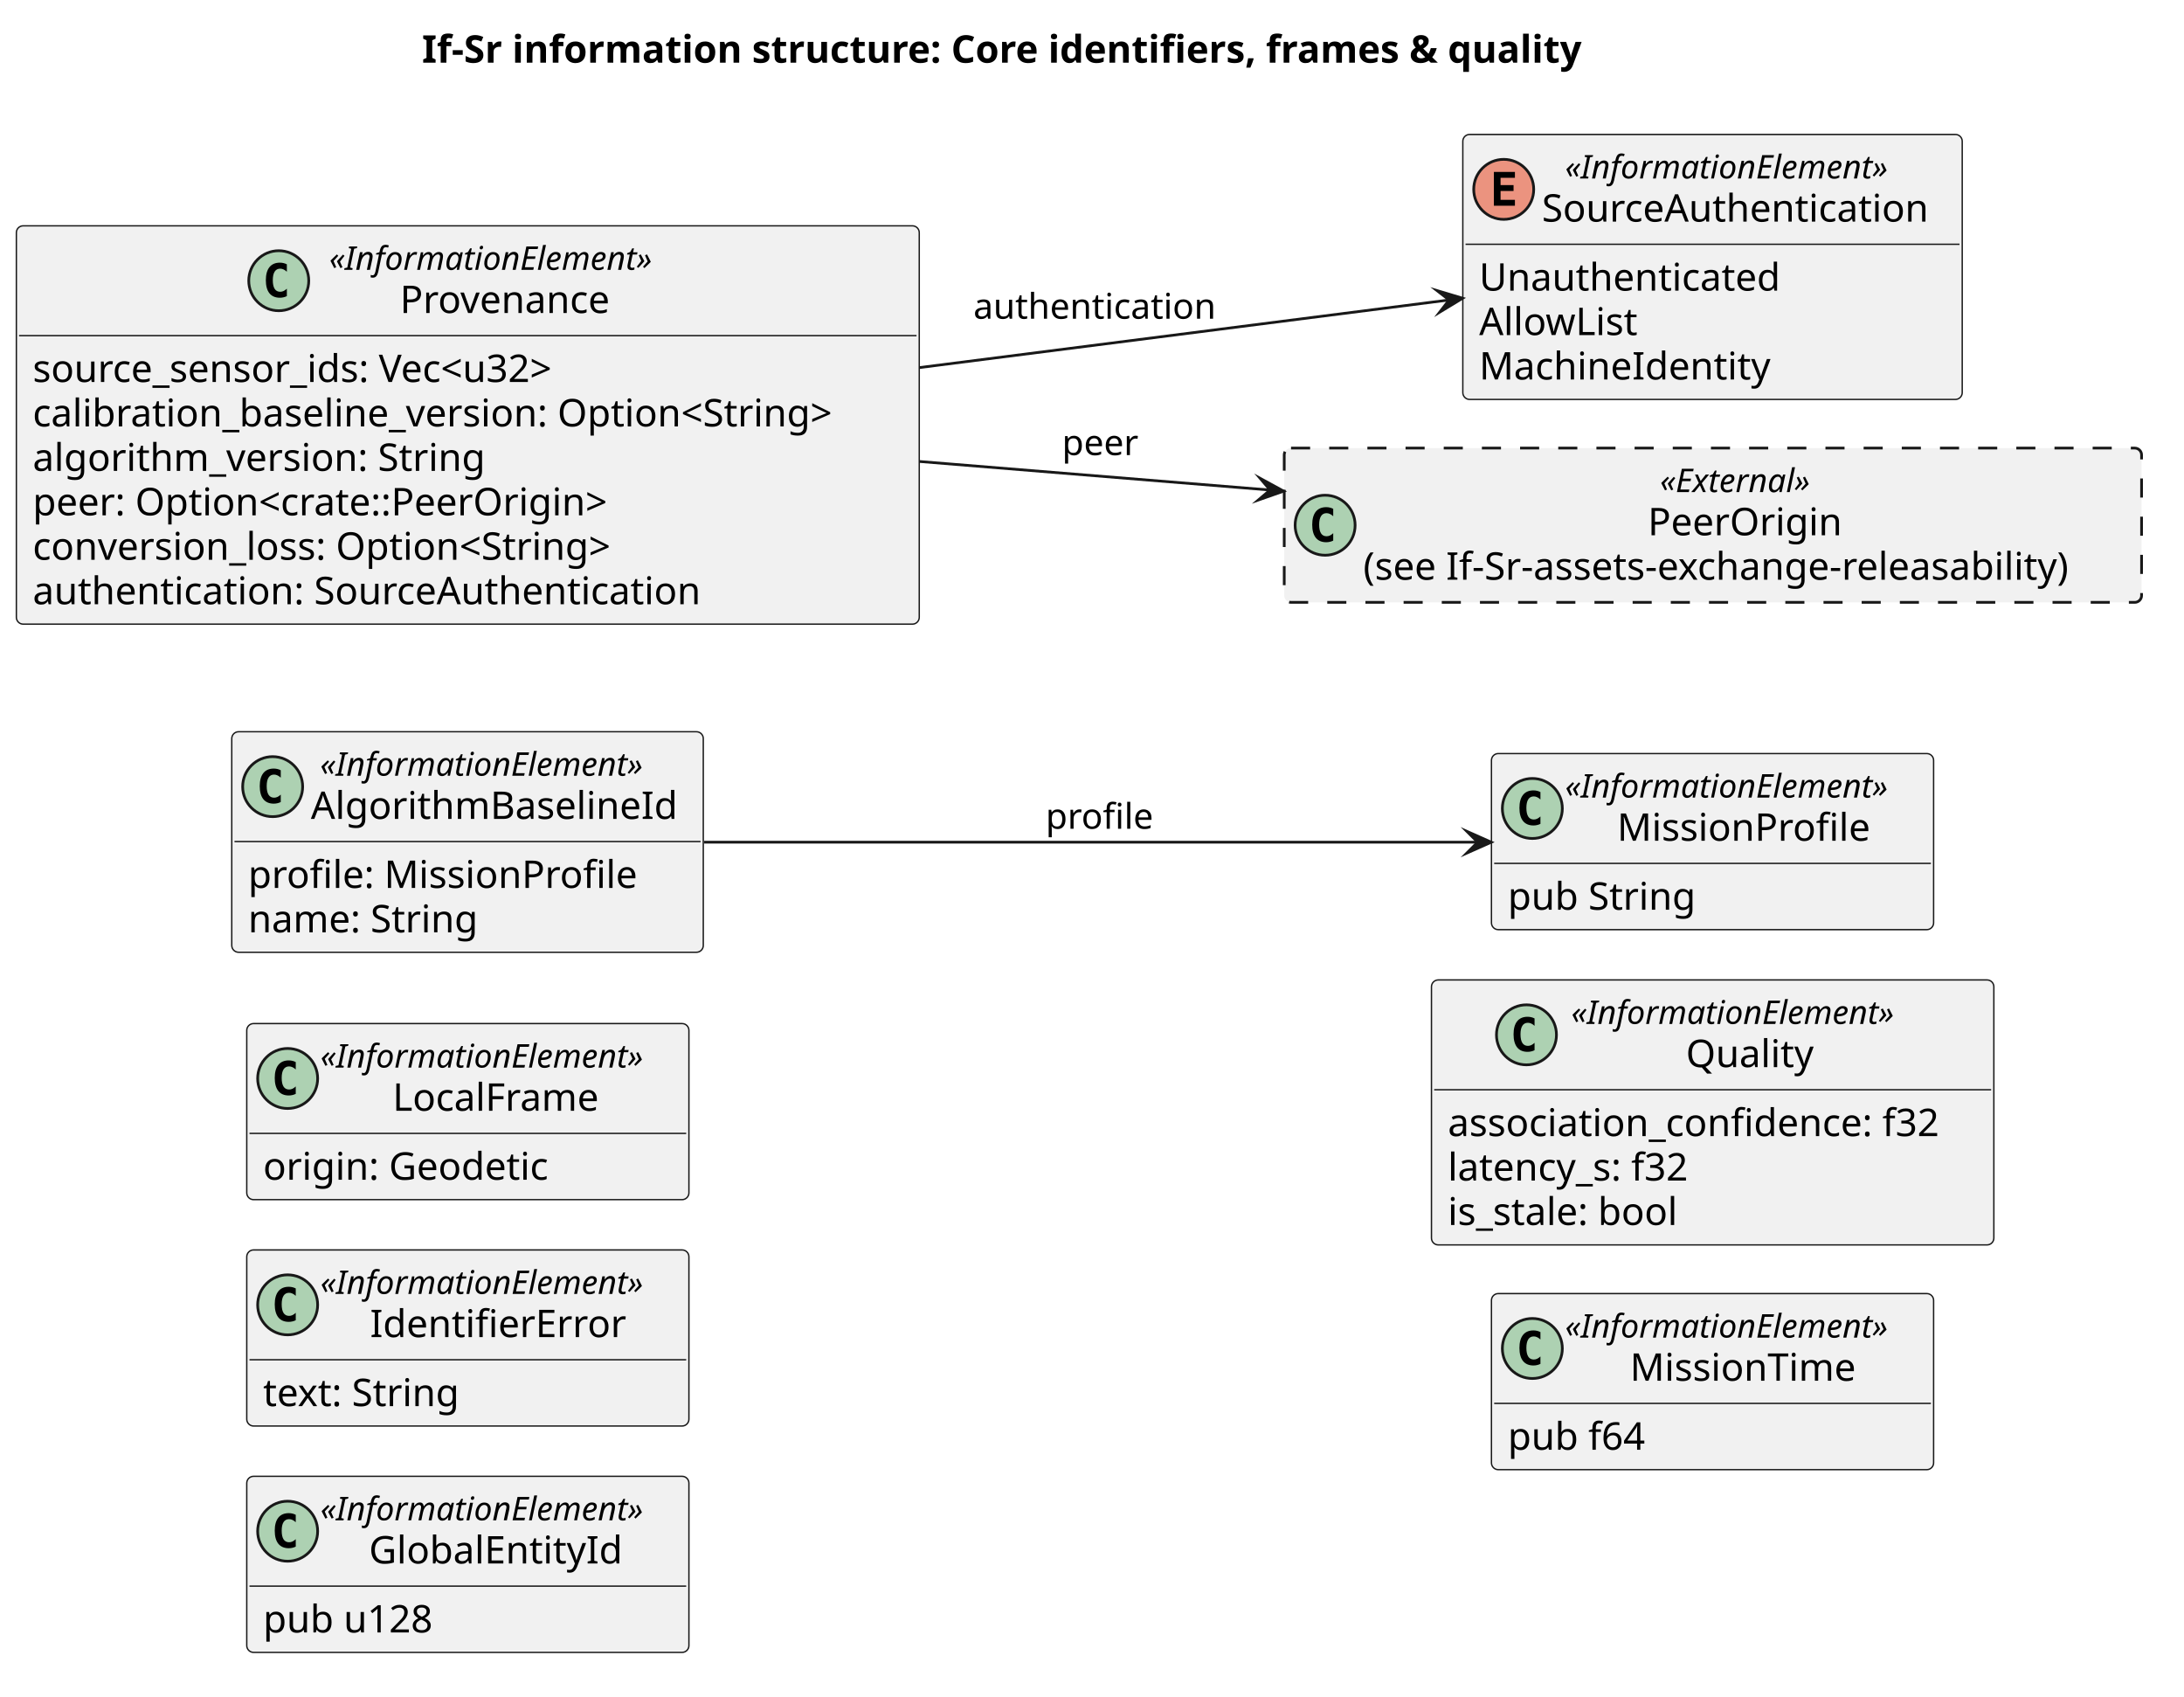
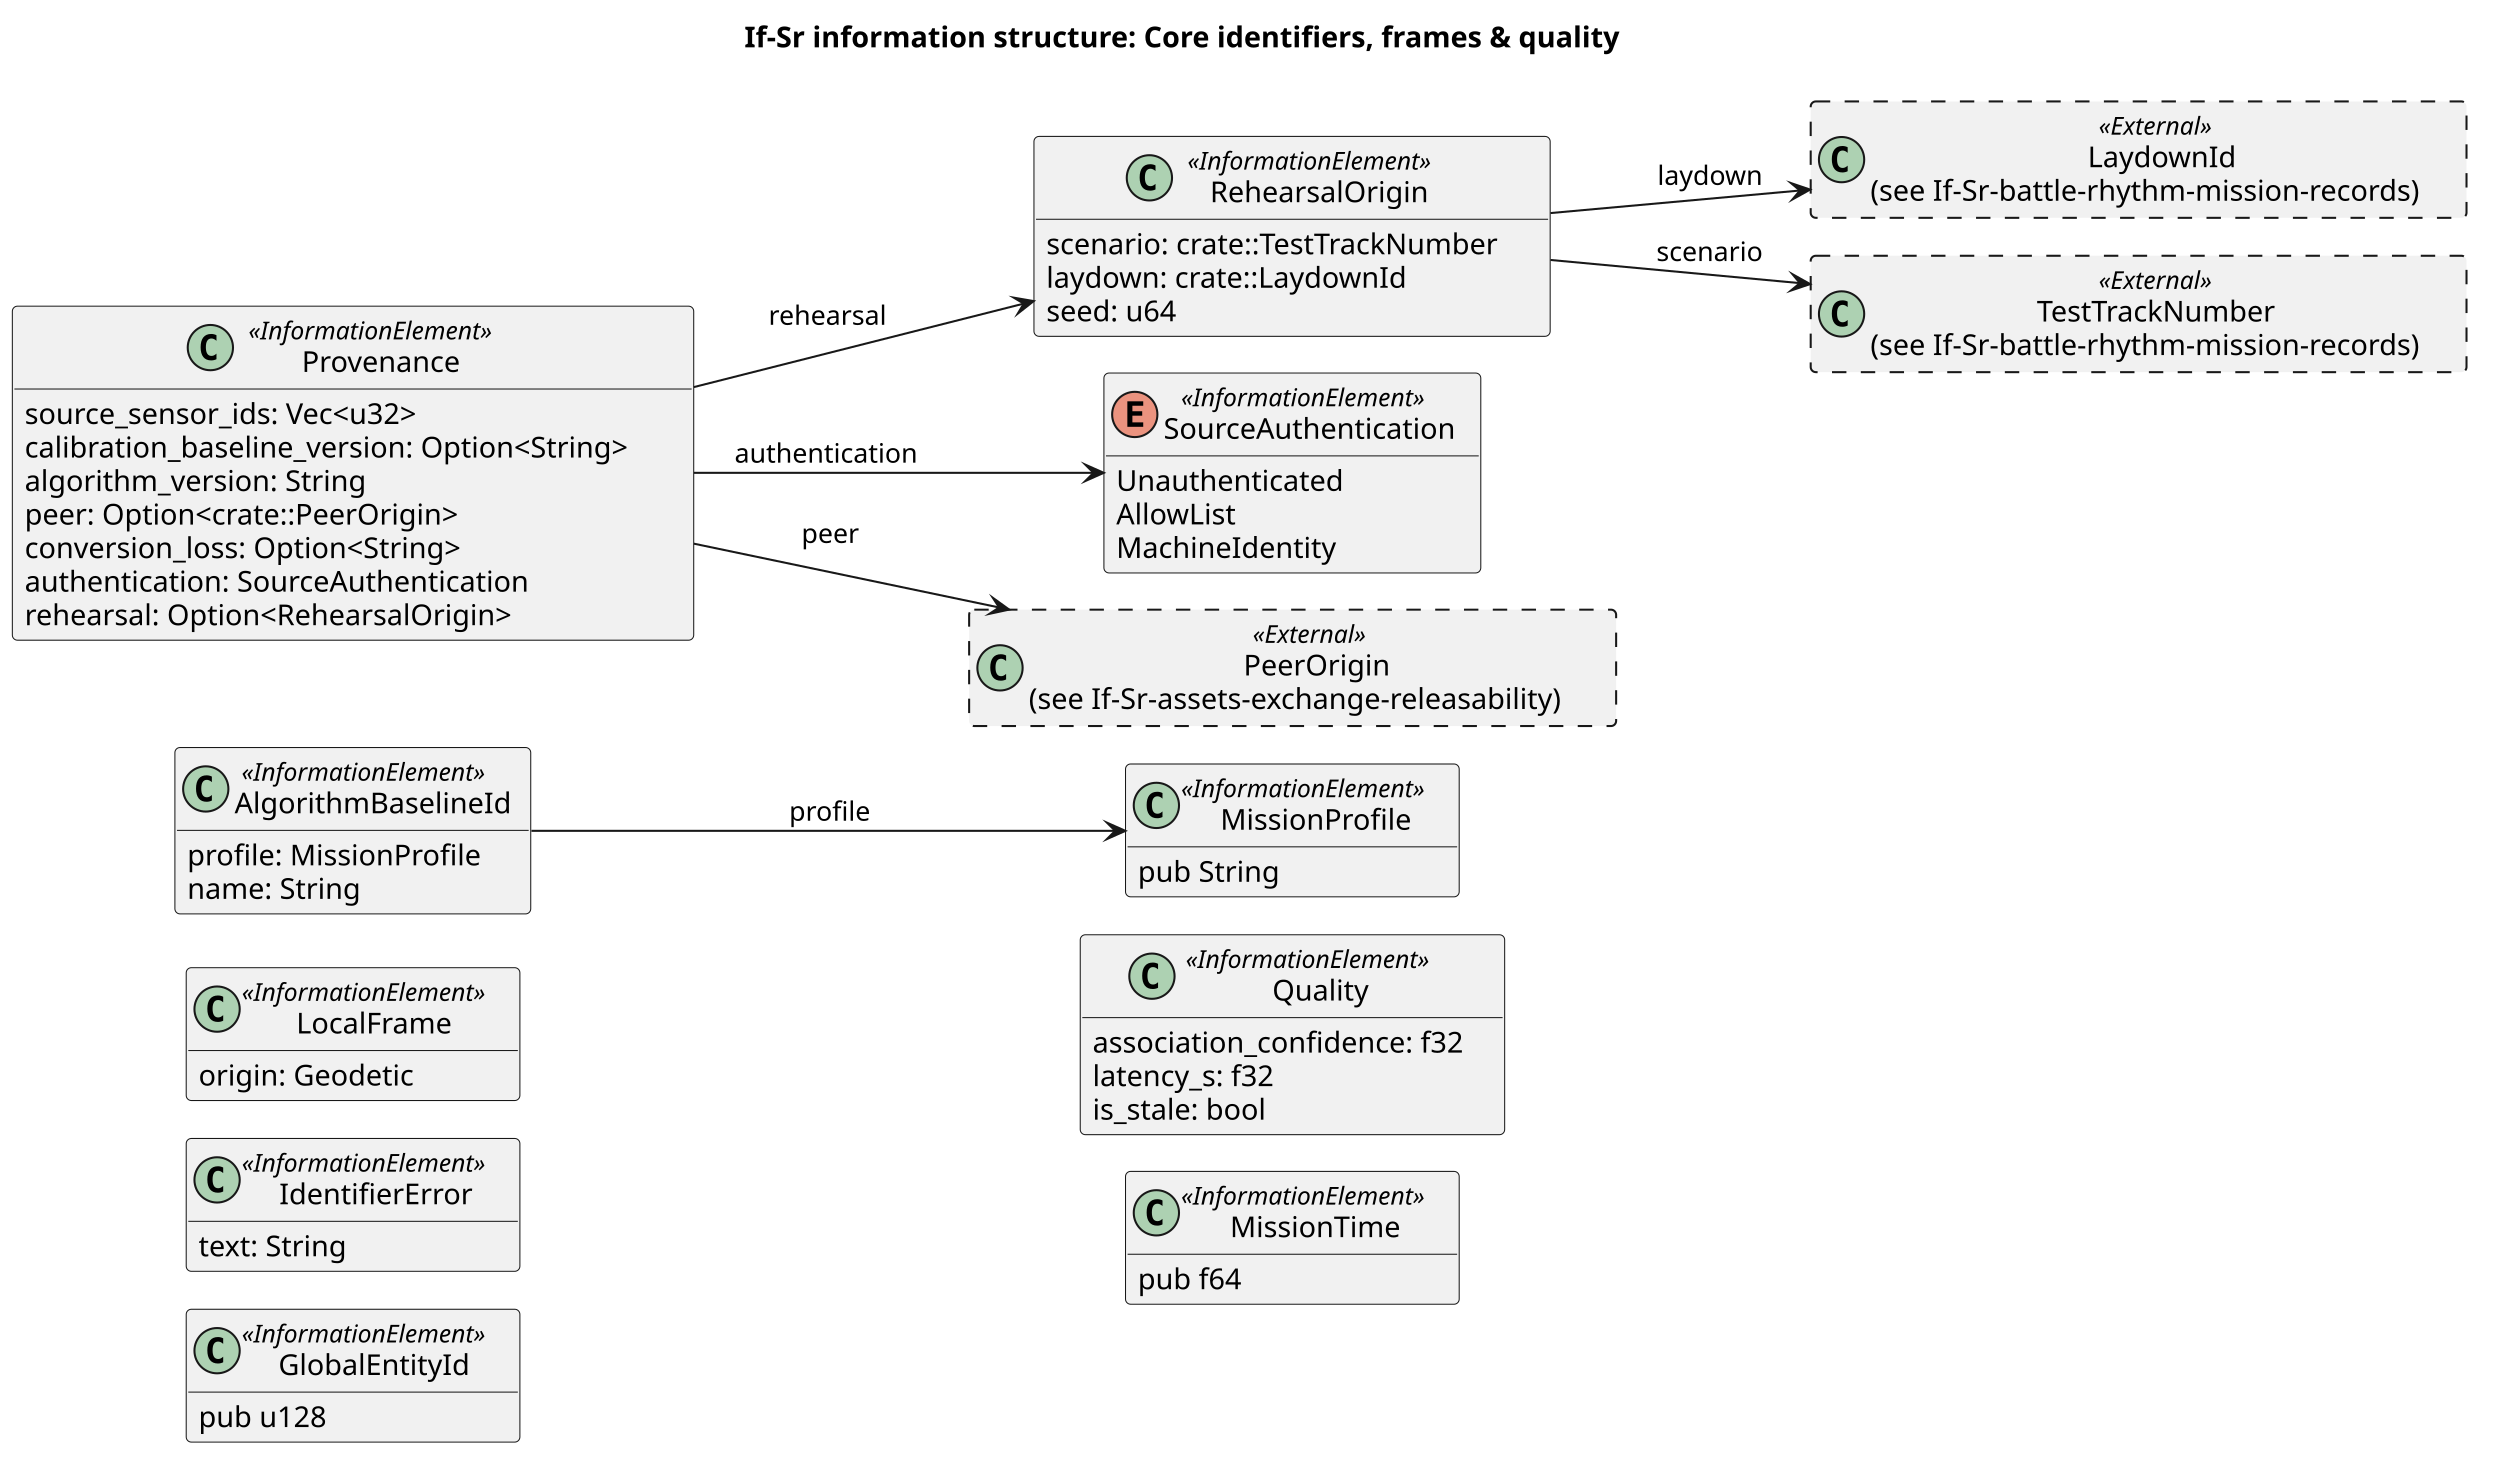
- <svg xmlns="http://www.w3.org/2000/svg" version="1.1" data-diagram-type="CLASS" style="width:801px;height:622px;background:#FFFFFF;" width="801px" height="622px" viewBox="0 0 801 622" zoomAndPan="magnify" preserveAspectRatio="none" contentStyleType="text/css">
+ <svg xmlns="http://www.w3.org/2000/svg" version="1.1" data-diagram-type="CLASS" style="width:1215px;height:717px;background:#FFFFFF;" width="1215px" height="717px" viewBox="0 0 1215 717" zoomAndPan="magnify" preserveAspectRatio="none" contentStyleType="text/css">
  <defs />
  <g font-family="sans-serif" lengthAdjust="spacing">
    <g class="title" data-source-line="1">
-       <text x="154.758" y="22.995" fill="#000" font-size="14" textLength="484.483" font-weight="700">If-Sr information structure: Core identifiers, frames &amp; quality</text>
+       <text x="361.758" y="22.995" fill="#000" font-size="14" textLength="484.483" font-weight="700">If-Sr information structure: Core identifiers, frames &amp; quality</text>
    </g>
    <g class="entity" data-qualified-name="LocalFrame" id="ent0001" data-source-line="6">
-       <rect x="90.5" y="375.297" width="162.168" height="64.563" fill="#F1F1F1" style="stroke:#181818;stroke-width:0.5;" rx="2.5" ry="2.5" />
-       <ellipse cx="105.5" cy="395.43" rx="11" ry="11" fill="#ADD1B2" style="stroke:#181818;stroke-width:1;" />
-       <path d="M108.469,401.07 Q107.891,401.367 107.25,401.508 Q106.609,401.664 105.906,401.664 Q103.406,401.664 102.078,400.023 Q100.766,398.367 100.766,395.242 Q100.766,392.117 102.078,390.461 Q103.406,388.805 105.906,388.805 Q106.609,388.805 107.25,388.961 Q107.906,389.117 108.469,389.414 L108.469,392.133 Q107.844,391.555 107.25,391.289 Q106.656,391.008 106.031,391.008 Q104.688,391.008 104,392.086 Q103.313,393.148 103.313,395.242 Q103.313,397.336 104,398.414 Q104.688,399.477 106.031,399.477 Q106.656,399.477 107.25,399.211 Q107.844,398.93 108.469,398.352 L108.469,401.07 Z " fill="#000" />
-       <text x="117.5" y="391.436" fill="#000" font-size="12" textLength="134.168" font-style="italic">«InformationElement»</text>
-       <text x="143.999" y="407.261" fill="#000" font-size="14" textLength="81.17">LocalFrame</text>
-       <line x1="91.5" y1="415.563" x2="251.668" y2="415.563" style="stroke:#181818;stroke-width:0.5;" />
-       <text x="96.5" y="432.558" fill="#000" font-size="14" textLength="111.631">origin: Geodetic</text>
+       <rect x="90.5" y="470.297" width="162.168" height="64.563" fill="#F1F1F1" style="stroke:#181818;stroke-width:0.5;" rx="2.5" ry="2.5" />
+       <ellipse cx="105.5" cy="490.43" rx="11" ry="11" fill="#ADD1B2" style="stroke:#181818;stroke-width:1;" />
+       <path d="M108.469,496.07 Q107.891,496.367 107.25,496.508 Q106.609,496.664 105.906,496.664 Q103.406,496.664 102.078,495.023 Q100.766,493.367 100.766,490.242 Q100.766,487.117 102.078,485.461 Q103.406,483.805 105.906,483.805 Q106.609,483.805 107.25,483.961 Q107.906,484.117 108.469,484.414 L108.469,487.133 Q107.844,486.555 107.25,486.289 Q106.656,486.008 106.031,486.008 Q104.688,486.008 104,487.086 Q103.313,488.148 103.313,490.242 Q103.313,492.336 104,493.414 Q104.688,494.477 106.031,494.477 Q106.656,494.477 107.25,494.211 Q107.844,493.93 108.469,493.352 L108.469,496.07 Z " fill="#000" />
+       <text x="117.5" y="486.436" fill="#000" font-size="12" textLength="134.168" font-style="italic">«InformationElement»</text>
+       <text x="143.999" y="502.261" fill="#000" font-size="14" textLength="81.17">LocalFrame</text>
+       <line x1="91.5" y1="510.563" x2="251.668" y2="510.563" style="stroke:#181818;stroke-width:0.5;" />
+       <text x="96.5" y="527.558" fill="#000" font-size="14" textLength="111.631">origin: Geodetic</text>
    </g>
    <g class="entity" data-qualified-name="IdentifierError" id="ent0002" data-source-line="9">
-       <rect x="90.5" y="458.297" width="162.168" height="64.563" fill="#F1F1F1" style="stroke:#181818;stroke-width:0.5;" rx="2.5" ry="2.5" />
-       <ellipse cx="105.5" cy="478.43" rx="11" ry="11" fill="#ADD1B2" style="stroke:#181818;stroke-width:1;" />
-       <path d="M108.469,484.07 Q107.891,484.367 107.25,484.508 Q106.609,484.664 105.906,484.664 Q103.406,484.664 102.078,483.023 Q100.766,481.367 100.766,478.242 Q100.766,475.117 102.078,473.461 Q103.406,471.805 105.906,471.805 Q106.609,471.805 107.25,471.961 Q107.906,472.117 108.469,472.414 L108.469,475.133 Q107.844,474.555 107.25,474.289 Q106.656,474.008 106.031,474.008 Q104.688,474.008 104,475.086 Q103.313,476.148 103.313,478.242 Q103.313,480.336 104,481.414 Q104.688,482.477 106.031,482.477 Q106.656,482.477 107.25,482.211 Q107.844,481.93 108.469,481.352 L108.469,484.07 Z " fill="#000" />
-       <text x="117.5" y="474.436" fill="#000" font-size="12" textLength="134.168" font-style="italic">«InformationElement»</text>
-       <text x="135.71" y="490.261" fill="#000" font-size="14" textLength="97.747">IdentifierError</text>
-       <line x1="91.5" y1="498.563" x2="251.668" y2="498.563" style="stroke:#181818;stroke-width:0.5;" />
-       <text x="96.5" y="515.558" fill="#000" font-size="14" textLength="78.825">text: String</text>
+       <rect x="90.5" y="553.297" width="162.168" height="64.563" fill="#F1F1F1" style="stroke:#181818;stroke-width:0.5;" rx="2.5" ry="2.5" />
+       <ellipse cx="105.5" cy="573.43" rx="11" ry="11" fill="#ADD1B2" style="stroke:#181818;stroke-width:1;" />
+       <path d="M108.469,579.07 Q107.891,579.367 107.25,579.508 Q106.609,579.664 105.906,579.664 Q103.406,579.664 102.078,578.023 Q100.766,576.367 100.766,573.242 Q100.766,570.117 102.078,568.461 Q103.406,566.805 105.906,566.805 Q106.609,566.805 107.25,566.961 Q107.906,567.117 108.469,567.414 L108.469,570.133 Q107.844,569.555 107.25,569.289 Q106.656,569.008 106.031,569.008 Q104.688,569.008 104,570.086 Q103.313,571.148 103.313,573.242 Q103.313,575.336 104,576.414 Q104.688,577.477 106.031,577.477 Q106.656,577.477 107.25,577.211 Q107.844,576.93 108.469,576.352 L108.469,579.07 Z " fill="#000" />
+       <text x="117.5" y="569.436" fill="#000" font-size="12" textLength="134.168" font-style="italic">«InformationElement»</text>
+       <text x="135.71" y="585.261" fill="#000" font-size="14" textLength="97.747">IdentifierError</text>
+       <line x1="91.5" y1="593.563" x2="251.668" y2="593.563" style="stroke:#181818;stroke-width:0.5;" />
+       <text x="96.5" y="610.558" fill="#000" font-size="14" textLength="78.825">text: String</text>
    </g>
    <g class="entity" data-qualified-name="GlobalEntityId" id="ent0003" data-source-line="12">
-       <rect x="90.5" y="541.297" width="162.168" height="64.563" fill="#F1F1F1" style="stroke:#181818;stroke-width:0.5;" rx="2.5" ry="2.5" />
-       <ellipse cx="105.5" cy="561.43" rx="11" ry="11" fill="#ADD1B2" style="stroke:#181818;stroke-width:1;" />
-       <path d="M108.469,567.07 Q107.891,567.367 107.25,567.508 Q106.609,567.664 105.906,567.664 Q103.406,567.664 102.078,566.023 Q100.766,564.367 100.766,561.242 Q100.766,558.117 102.078,556.461 Q103.406,554.805 105.906,554.805 Q106.609,554.805 107.25,554.961 Q107.906,555.117 108.469,555.414 L108.469,558.133 Q107.844,557.555 107.25,557.289 Q106.656,557.008 106.031,557.008 Q104.688,557.008 104,558.086 Q103.313,559.148 103.313,561.242 Q103.313,563.336 104,564.414 Q104.688,565.477 106.031,565.477 Q106.656,565.477 107.25,565.211 Q107.844,564.93 108.469,564.352 L108.469,567.07 Z " fill="#000" />
-       <text x="117.5" y="557.436" fill="#000" font-size="12" textLength="134.168" font-style="italic">«InformationElement»</text>
-       <text x="135.311" y="573.261" fill="#000" font-size="14" textLength="98.547">GlobalEntityId</text>
-       <line x1="91.5" y1="581.563" x2="251.668" y2="581.563" style="stroke:#181818;stroke-width:0.5;" />
-       <text x="96.5" y="598.558" fill="#000" font-size="14" textLength="66.691">pub u128</text>
+       <rect x="90.5" y="636.297" width="162.168" height="64.563" fill="#F1F1F1" style="stroke:#181818;stroke-width:0.5;" rx="2.5" ry="2.5" />
+       <ellipse cx="105.5" cy="656.43" rx="11" ry="11" fill="#ADD1B2" style="stroke:#181818;stroke-width:1;" />
+       <path d="M108.469,662.07 Q107.891,662.367 107.25,662.508 Q106.609,662.664 105.906,662.664 Q103.406,662.664 102.078,661.023 Q100.766,659.367 100.766,656.242 Q100.766,653.117 102.078,651.461 Q103.406,649.805 105.906,649.805 Q106.609,649.805 107.25,649.961 Q107.906,650.117 108.469,650.414 L108.469,653.133 Q107.844,652.555 107.25,652.289 Q106.656,652.008 106.031,652.008 Q104.688,652.008 104,653.086 Q103.313,654.148 103.313,656.242 Q103.313,658.336 104,659.414 Q104.688,660.477 106.031,660.477 Q106.656,660.477 107.25,660.211 Q107.844,659.93 108.469,659.352 L108.469,662.07 Z " fill="#000" />
+       <text x="117.5" y="652.436" fill="#000" font-size="12" textLength="134.168" font-style="italic">«InformationElement»</text>
+       <text x="135.311" y="668.261" fill="#000" font-size="14" textLength="98.547">GlobalEntityId</text>
+       <line x1="91.5" y1="676.563" x2="251.668" y2="676.563" style="stroke:#181818;stroke-width:0.5;" />
+       <text x="96.5" y="693.558" fill="#000" font-size="14" textLength="66.691">pub u128</text>
    </g>
    <g class="entity" data-qualified-name="MissionProfile" id="ent0004" data-source-line="15">
-       <rect x="547" y="276.297" width="162.168" height="64.563" fill="#F1F1F1" style="stroke:#181818;stroke-width:0.5;" rx="2.5" ry="2.5" />
-       <ellipse cx="562" cy="296.43" rx="11" ry="11" fill="#ADD1B2" style="stroke:#181818;stroke-width:1;" />
-       <path d="M564.969,302.07 Q564.391,302.367 563.75,302.508 Q563.109,302.664 562.406,302.664 Q559.906,302.664 558.578,301.023 Q557.266,299.367 557.266,296.242 Q557.266,293.117 558.578,291.461 Q559.906,289.805 562.406,289.805 Q563.109,289.805 563.75,289.961 Q564.406,290.117 564.969,290.414 L564.969,293.133 Q564.344,292.555 563.75,292.289 Q563.156,292.008 562.531,292.008 Q561.188,292.008 560.5,293.086 Q559.813,294.148 559.813,296.242 Q559.813,298.336 560.5,299.414 Q561.188,300.477 562.531,300.477 Q563.156,300.477 563.75,300.211 Q564.344,299.93 564.969,299.352 L564.969,302.07 Z " fill="#000" />
-       <text x="574" y="292.436" fill="#000" font-size="12" textLength="134.168" font-style="italic">«InformationElement»</text>
-       <text x="593.099" y="308.261" fill="#000" font-size="14" textLength="95.97">MissionProfile</text>
-       <line x1="548" y1="316.563" x2="708.168" y2="316.563" style="stroke:#181818;stroke-width:0.5;" />
-       <text x="553" y="333.558" fill="#000" font-size="14" textLength="72.878">pub String</text>
+       <rect x="547" y="371.297" width="162.168" height="64.563" fill="#F1F1F1" style="stroke:#181818;stroke-width:0.5;" rx="2.5" ry="2.5" />
+       <ellipse cx="562" cy="391.43" rx="11" ry="11" fill="#ADD1B2" style="stroke:#181818;stroke-width:1;" />
+       <path d="M564.969,397.07 Q564.391,397.367 563.75,397.508 Q563.109,397.664 562.406,397.664 Q559.906,397.664 558.578,396.023 Q557.266,394.367 557.266,391.242 Q557.266,388.117 558.578,386.461 Q559.906,384.805 562.406,384.805 Q563.109,384.805 563.75,384.961 Q564.406,385.117 564.969,385.414 L564.969,388.133 Q564.344,387.555 563.75,387.289 Q563.156,387.008 562.531,387.008 Q561.188,387.008 560.5,388.086 Q559.813,389.148 559.813,391.242 Q559.813,393.336 560.5,394.414 Q561.188,395.477 562.531,395.477 Q563.156,395.477 563.75,395.211 Q564.344,394.93 564.969,394.352 L564.969,397.07 Z " fill="#000" />
+       <text x="574" y="387.436" fill="#000" font-size="12" textLength="134.168" font-style="italic">«InformationElement»</text>
+       <text x="593.099" y="403.261" fill="#000" font-size="14" textLength="95.97">MissionProfile</text>
+       <line x1="548" y1="411.563" x2="708.168" y2="411.563" style="stroke:#181818;stroke-width:0.5;" />
+       <text x="553" y="428.558" fill="#000" font-size="14" textLength="72.878">pub String</text>
    </g>
    <g class="entity" data-qualified-name="AlgorithmBaselineId" id="ent0005" data-source-line="18">
-       <rect x="85" y="268.297" width="172.937" height="80.859" fill="#F1F1F1" style="stroke:#181818;stroke-width:0.5;" rx="2.5" ry="2.5" />
-       <ellipse cx="100" cy="288.43" rx="11" ry="11" fill="#ADD1B2" style="stroke:#181818;stroke-width:1;" />
-       <path d="M102.969,294.07 Q102.391,294.367 101.75,294.508 Q101.109,294.664 100.406,294.664 Q97.906,294.664 96.578,293.023 Q95.266,291.367 95.266,288.242 Q95.266,285.117 96.578,283.461 Q97.906,281.805 100.406,281.805 Q101.109,281.805 101.75,281.961 Q102.406,282.117 102.969,282.414 L102.969,285.133 Q102.344,284.555 101.75,284.289 Q101.156,284.008 100.531,284.008 Q99.188,284.008 98.5,285.086 Q97.813,286.148 97.813,288.242 Q97.813,290.336 98.5,291.414 Q99.188,292.477 100.531,292.477 Q101.156,292.477 101.75,292.211 Q102.344,291.93 102.969,291.352 L102.969,294.07 Z " fill="#000" />
-       <text x="117.384" y="284.436" fill="#000" font-size="12" textLength="134.168" font-style="italic">«InformationElement»</text>
-       <text x="114" y="300.261" fill="#000" font-size="14" textLength="140.937">AlgorithmBaselineId</text>
-       <line x1="86" y1="308.563" x2="256.937" y2="308.563" style="stroke:#181818;stroke-width:0.5;" />
-       <text x="91" y="325.558" fill="#000" font-size="14" textLength="149.666">profile: MissionProfile</text>
-       <text x="91" y="341.854" fill="#000" font-size="14" textLength="90.651">name: String</text>
+       <rect x="85" y="363.297" width="172.937" height="80.859" fill="#F1F1F1" style="stroke:#181818;stroke-width:0.5;" rx="2.5" ry="2.5" />
+       <ellipse cx="100" cy="383.43" rx="11" ry="11" fill="#ADD1B2" style="stroke:#181818;stroke-width:1;" />
+       <path d="M102.969,389.07 Q102.391,389.367 101.75,389.508 Q101.109,389.664 100.406,389.664 Q97.906,389.664 96.578,388.023 Q95.266,386.367 95.266,383.242 Q95.266,380.117 96.578,378.461 Q97.906,376.805 100.406,376.805 Q101.109,376.805 101.75,376.961 Q102.406,377.117 102.969,377.414 L102.969,380.133 Q102.344,379.555 101.75,379.289 Q101.156,379.008 100.531,379.008 Q99.188,379.008 98.5,380.086 Q97.813,381.148 97.813,383.242 Q97.813,385.336 98.5,386.414 Q99.188,387.477 100.531,387.477 Q101.156,387.477 101.75,387.211 Q102.344,386.93 102.969,386.352 L102.969,389.07 Z " fill="#000" />
+       <text x="117.384" y="379.436" fill="#000" font-size="12" textLength="134.168" font-style="italic">«InformationElement»</text>
+       <text x="114" y="395.261" fill="#000" font-size="14" textLength="140.937">AlgorithmBaselineId</text>
+       <line x1="86" y1="403.563" x2="256.937" y2="403.563" style="stroke:#181818;stroke-width:0.5;" />
+       <text x="91" y="420.558" fill="#000" font-size="14" textLength="149.666">profile: MissionProfile</text>
+       <text x="91" y="436.854" fill="#000" font-size="14" textLength="90.651">name: String</text>
    </g>
    <g class="entity" data-qualified-name="Provenance" id="ent0006" data-source-line="22">
-       <rect x="6" y="82.797" width="331.143" height="146.047" fill="#F1F1F1" style="stroke:#181818;stroke-width:0.5;" rx="2.5" ry="2.5" />
-       <ellipse cx="102.237" cy="102.93" rx="11" ry="11" fill="#ADD1B2" style="stroke:#181818;stroke-width:1;" />
-       <path d="M105.206,108.57 Q104.628,108.867 103.987,109.008 Q103.347,109.164 102.644,109.164 Q100.144,109.164 98.815,107.523 Q97.503,105.867 97.503,102.742 Q97.503,99.617 98.815,97.961 Q100.144,96.305 102.644,96.305 Q103.347,96.305 103.987,96.461 Q104.644,96.617 105.206,96.914 L105.206,99.633 Q104.581,99.055 103.987,98.789 Q103.394,98.508 102.769,98.508 Q101.425,98.508 100.737,99.586 Q100.05,100.648 100.05,102.742 Q100.05,104.836 100.737,105.914 Q101.425,106.977 102.769,106.977 Q103.394,106.977 103.987,106.711 Q104.581,106.43 105.206,105.852 L105.206,108.57 Z " fill="#000" />
-       <text x="120.737" y="98.936" fill="#000" font-size="12" textLength="134.168" font-style="italic">«InformationElement»</text>
-       <text x="146.672" y="114.761" fill="#000" font-size="14" textLength="82.298">Provenance</text>
-       <line x1="7" y1="123.063" x2="336.143" y2="123.063" style="stroke:#181818;stroke-width:0.5;" />
-       <text x="12" y="140.058" fill="#000" font-size="14" textLength="212.468">source_sensor_ids: Vec&lt;u32&gt;</text>
-       <text x="12" y="156.354" fill="#000" font-size="14" textLength="319.143">calibration_baseline_version: Option&lt;String&gt;</text>
-       <text x="12" y="172.651" fill="#000" font-size="14" textLength="176.791">algorithm_version: String</text>
-       <text x="12" y="188.948" fill="#000" font-size="14" textLength="230.528">peer: Option&lt;crate::PeerOrigin&gt;</text>
-       <text x="12" y="205.245" fill="#000" font-size="14" textLength="231.588">conversion_loss: Option&lt;String&gt;</text>
-       <text x="12" y="221.542" fill="#000" font-size="14" textLength="262.104">authentication: SourceAuthentication</text>
+       <rect x="6" y="148.797" width="331.143" height="162.344" fill="#F1F1F1" style="stroke:#181818;stroke-width:0.5;" rx="2.5" ry="2.5" />
+       <ellipse cx="102.237" cy="168.93" rx="11" ry="11" fill="#ADD1B2" style="stroke:#181818;stroke-width:1;" />
+       <path d="M105.206,174.57 Q104.628,174.867 103.987,175.008 Q103.347,175.164 102.644,175.164 Q100.144,175.164 98.815,173.523 Q97.503,171.867 97.503,168.742 Q97.503,165.617 98.815,163.961 Q100.144,162.305 102.644,162.305 Q103.347,162.305 103.987,162.461 Q104.644,162.617 105.206,162.914 L105.206,165.633 Q104.581,165.055 103.987,164.789 Q103.394,164.508 102.769,164.508 Q101.425,164.508 100.737,165.586 Q100.05,166.648 100.05,168.742 Q100.05,170.836 100.737,171.914 Q101.425,172.977 102.769,172.977 Q103.394,172.977 103.987,172.711 Q104.581,172.43 105.206,171.852 L105.206,174.57 Z " fill="#000" />
+       <text x="120.737" y="164.936" fill="#000" font-size="12" textLength="134.168" font-style="italic">«InformationElement»</text>
+       <text x="146.672" y="180.761" fill="#000" font-size="14" textLength="82.298">Provenance</text>
+       <line x1="7" y1="189.063" x2="336.143" y2="189.063" style="stroke:#181818;stroke-width:0.5;" />
+       <text x="12" y="206.058" fill="#000" font-size="14" textLength="212.468">source_sensor_ids: Vec&lt;u32&gt;</text>
+       <text x="12" y="222.354" fill="#000" font-size="14" textLength="319.143">calibration_baseline_version: Option&lt;String&gt;</text>
+       <text x="12" y="238.651" fill="#000" font-size="14" textLength="176.791">algorithm_version: String</text>
+       <text x="12" y="254.948" fill="#000" font-size="14" textLength="230.528">peer: Option&lt;crate::PeerOrigin&gt;</text>
+       <text x="12" y="271.245" fill="#000" font-size="14" textLength="231.588">conversion_loss: Option&lt;String&gt;</text>
+       <text x="12" y="287.542" fill="#000" font-size="14" textLength="262.104">authentication: SourceAuthentication</text>
+       <text x="12" y="303.839" fill="#000" font-size="14" textLength="257.544">rehearsal: Option&lt;RehearsalOrigin&gt;</text>
    </g>
-     <g class="entity" data-qualified-name="SourceAuthentication" id="ent0007" data-source-line="30">
-       <rect x="536.5" y="49.297" width="183.163" height="97.156" fill="#F1F1F1" style="stroke:#181818;stroke-width:0.5;" rx="2.5" ry="2.5" />
-       <ellipse cx="551.5" cy="69.43" rx="11" ry="11" fill="#EB937F" style="stroke:#181818;stroke-width:1;" />
-       <path d="M555.609,75.43 L547.891,75.43 L547.891,63.039 L555.609,63.039 L555.609,65.195 L550.344,65.195 L550.344,67.867 L555.109,67.867 L555.109,70.023 L550.344,70.023 L550.344,73.273 L555.609,73.273 L555.609,75.43 Z " fill="#000" />
-       <text x="573.998" y="65.436" fill="#000" font-size="12" textLength="134.168" font-style="italic">«InformationElement»</text>
-       <text x="565.5" y="81.261" fill="#000" font-size="14" textLength="151.163">SourceAuthentication</text>
-       <line x1="537.5" y1="89.563" x2="718.663" y2="89.563" style="stroke:#181818;stroke-width:0.5;" />
-       <text x="542.5" y="106.558" fill="#000" font-size="14" textLength="117.065">Unauthenticated</text>
-       <text x="542.5" y="122.854" fill="#000" font-size="14" textLength="61.845">AllowList</text>
-       <text x="542.5" y="139.151" fill="#000" font-size="14" textLength="112.26">MachineIdentity</text>
+     <g class="entity" data-qualified-name="RehearsalOrigin" id="ent0007" data-source-line="31">
+       <rect x="502.5" y="66.297" width="250.882" height="97.156" fill="#F1F1F1" style="stroke:#181818;stroke-width:0.5;" rx="2.5" ry="2.5" />
+       <ellipse cx="558.607" cy="86.43" rx="11" ry="11" fill="#ADD1B2" style="stroke:#181818;stroke-width:1;" />
+       <path d="M561.576,92.07 Q560.998,92.367 560.357,92.508 Q559.716,92.664 559.013,92.664 Q556.513,92.664 555.185,91.023 Q553.873,89.367 553.873,86.242 Q553.873,83.117 555.185,81.461 Q556.513,79.805 559.013,79.805 Q559.716,79.805 560.357,79.961 Q561.013,80.117 561.576,80.414 L561.576,83.133 Q560.951,82.555 560.357,82.289 Q559.763,82.008 559.138,82.008 Q557.794,82.008 557.107,83.086 Q556.419,84.148 556.419,86.242 Q556.419,88.336 557.107,89.414 Q557.794,90.477 559.138,90.477 Q559.763,90.477 560.357,90.211 Q560.951,89.93 561.576,89.352 L561.576,92.07 Z " fill="#000" />
+       <text x="577.107" y="82.436" fill="#000" font-size="12" textLength="134.168" font-style="italic">«InformationElement»</text>
+       <text x="588.071" y="98.261" fill="#000" font-size="14" textLength="112.239">RehearsalOrigin</text>
+       <line x1="503.5" y1="106.563" x2="752.382" y2="106.563" style="stroke:#181818;stroke-width:0.5;" />
+       <text x="508.5" y="123.558" fill="#000" font-size="14" textLength="238.882">scenario: crate::TestTrackNumber</text>
+       <text x="508.5" y="139.854" fill="#000" font-size="14" textLength="188.72">laydown: crate::LaydownId</text>
+       <text x="508.5" y="156.151" fill="#000" font-size="14" textLength="69.262">seed: u64</text>
    </g>
-     <g class="entity" data-qualified-name="Quality" id="ent0008" data-source-line="35">
-       <rect x="525" y="359.297" width="206.264" height="97.156" fill="#F1F1F1" style="stroke:#181818;stroke-width:0.5;" rx="2.5" ry="2.5" />
-       <ellipse cx="559.843" cy="379.43" rx="11" ry="11" fill="#ADD1B2" style="stroke:#181818;stroke-width:1;" />
-       <path d="M562.812,385.07 Q562.234,385.367 561.593,385.508 Q560.952,385.664 560.249,385.664 Q557.749,385.664 556.421,384.023 Q555.109,382.367 555.109,379.242 Q555.109,376.117 556.421,374.461 Q557.749,372.805 560.249,372.805 Q560.952,372.805 561.593,372.961 Q562.249,373.117 562.812,373.414 L562.812,376.133 Q562.187,375.555 561.593,375.289 Q560.999,375.008 560.374,375.008 Q559.031,375.008 558.343,376.086 Q557.656,377.148 557.656,379.242 Q557.656,381.336 558.343,382.414 Q559.031,383.477 560.374,383.477 Q560.999,383.477 561.593,383.211 Q562.187,382.93 562.812,382.352 L562.812,385.07 Z " fill="#000" />
-       <text x="576.253" y="375.436" fill="#000" font-size="12" textLength="134.168" font-style="italic">«InformationElement»</text>
-       <text x="618.324" y="391.261" fill="#000" font-size="14" textLength="50.025">Quality</text>
-       <line x1="526" y1="399.563" x2="730.264" y2="399.563" style="stroke:#181818;stroke-width:0.5;" />
-       <text x="531" y="416.558" fill="#000" font-size="14" textLength="194.264">association_confidence: f32</text>
-       <text x="531" y="432.854" fill="#000" font-size="14" textLength="97.631">latency_s: f32</text>
-       <text x="531" y="449.151" fill="#000" font-size="14" textLength="91.123">is_stale: bool</text>
+     <g class="entity" data-qualified-name="SourceAuthentication" id="ent0008" data-source-line="36">
+       <rect x="536.5" y="181.297" width="183.163" height="97.156" fill="#F1F1F1" style="stroke:#181818;stroke-width:0.5;" rx="2.5" ry="2.5" />
+       <ellipse cx="551.5" cy="201.43" rx="11" ry="11" fill="#EB937F" style="stroke:#181818;stroke-width:1;" />
+       <path d="M555.609,207.43 L547.891,207.43 L547.891,195.039 L555.609,195.039 L555.609,197.195 L550.344,197.195 L550.344,199.867 L555.109,199.867 L555.109,202.023 L550.344,202.023 L550.344,205.273 L555.609,205.273 L555.609,207.43 Z " fill="#000" />
+       <text x="573.998" y="197.436" fill="#000" font-size="12" textLength="134.168" font-style="italic">«InformationElement»</text>
+       <text x="565.5" y="213.261" fill="#000" font-size="14" textLength="151.163">SourceAuthentication</text>
+       <line x1="537.5" y1="221.563" x2="718.663" y2="221.563" style="stroke:#181818;stroke-width:0.5;" />
+       <text x="542.5" y="238.558" fill="#000" font-size="14" textLength="117.065">Unauthenticated</text>
+       <text x="542.5" y="254.854" fill="#000" font-size="14" textLength="61.845">AllowList</text>
+       <text x="542.5" y="271.151" fill="#000" font-size="14" textLength="112.26">MachineIdentity</text>
    </g>
-     <g class="entity" data-qualified-name="MissionTime" id="ent0009" data-source-line="40">
-       <rect x="547" y="474.297" width="162.168" height="64.563" fill="#F1F1F1" style="stroke:#181818;stroke-width:0.5;" rx="2.5" ry="2.5" />
-       <ellipse cx="562" cy="494.43" rx="11" ry="11" fill="#ADD1B2" style="stroke:#181818;stroke-width:1;" />
-       <path d="M564.969,500.07 Q564.391,500.367 563.75,500.508 Q563.109,500.664 562.406,500.664 Q559.906,500.664 558.578,499.023 Q557.266,497.367 557.266,494.242 Q557.266,491.117 558.578,489.461 Q559.906,487.805 562.406,487.805 Q563.109,487.805 563.75,487.961 Q564.406,488.117 564.969,488.414 L564.969,491.133 Q564.344,490.555 563.75,490.289 Q563.156,490.008 562.531,490.008 Q561.188,490.008 560.5,491.086 Q559.813,492.148 559.813,494.242 Q559.813,496.336 560.5,497.414 Q561.188,498.477 562.531,498.477 Q563.156,498.477 563.75,498.211 Q564.344,497.93 564.969,497.352 L564.969,500.07 Z " fill="#000" />
-       <text x="574" y="490.436" fill="#000" font-size="12" textLength="134.168" font-style="italic">«InformationElement»</text>
-       <text x="597.795" y="506.261" fill="#000" font-size="14" textLength="86.577">MissionTime</text>
-       <line x1="548" y1="514.563" x2="708.168" y2="514.563" style="stroke:#181818;stroke-width:0.5;" />
-       <text x="553" y="531.558" fill="#000" font-size="14" textLength="53.84">pub f64</text>
+     <g class="entity" data-qualified-name="Quality" id="ent0009" data-source-line="41">
+       <rect x="525" y="454.297" width="206.264" height="97.156" fill="#F1F1F1" style="stroke:#181818;stroke-width:0.5;" rx="2.5" ry="2.5" />
+       <ellipse cx="559.843" cy="474.43" rx="11" ry="11" fill="#ADD1B2" style="stroke:#181818;stroke-width:1;" />
+       <path d="M562.812,480.07 Q562.234,480.367 561.593,480.508 Q560.952,480.664 560.249,480.664 Q557.749,480.664 556.421,479.023 Q555.109,477.367 555.109,474.242 Q555.109,471.117 556.421,469.461 Q557.749,467.805 560.249,467.805 Q560.952,467.805 561.593,467.961 Q562.249,468.117 562.812,468.414 L562.812,471.133 Q562.187,470.555 561.593,470.289 Q560.999,470.008 560.374,470.008 Q559.031,470.008 558.343,471.086 Q557.656,472.148 557.656,474.242 Q557.656,476.336 558.343,477.414 Q559.031,478.477 560.374,478.477 Q560.999,478.477 561.593,478.211 Q562.187,477.93 562.812,477.352 L562.812,480.07 Z " fill="#000" />
+       <text x="576.253" y="470.436" fill="#000" font-size="12" textLength="134.168" font-style="italic">«InformationElement»</text>
+       <text x="618.324" y="486.261" fill="#000" font-size="14" textLength="50.025">Quality</text>
+       <line x1="526" y1="494.563" x2="730.264" y2="494.563" style="stroke:#181818;stroke-width:0.5;" />
+       <text x="531" y="511.558" fill="#000" font-size="14" textLength="194.264">association_confidence: f32</text>
+       <text x="531" y="527.854" fill="#000" font-size="14" textLength="97.631">latency_s: f32</text>
+       <text x="531" y="544.151" fill="#000" font-size="14" textLength="91.123">is_stale: bool</text>
    </g>
-     <g class="entity" data-qualified-name="PeerOrigin" id="ent0010" data-source-line="43">
-       <rect x="471" y="164.297" width="314.44" height="56.563" fill="#F1F1F1" style="stroke:#181818;stroke-width:1;stroke-dasharray:7,7;" rx="2.5" ry="2.5" />
-       <ellipse cx="486" cy="192.578" rx="11" ry="11" fill="#ADD1B2" style="stroke:#181818;stroke-width:1;" />
-       <path d="M488.969,198.219 Q488.391,198.516 487.75,198.656 Q487.109,198.813 486.406,198.813 Q483.906,198.813 482.578,197.172 Q481.266,195.516 481.266,192.391 Q481.266,189.266 482.578,187.609 Q483.906,185.953 486.406,185.953 Q487.109,185.953 487.75,186.109 Q488.406,186.266 488.969,186.563 L488.969,189.281 Q488.344,188.703 487.75,188.438 Q487.156,188.156 486.531,188.156 Q485.188,188.156 484.5,189.234 Q483.813,190.297 483.813,192.391 Q483.813,194.484 484.5,195.563 Q485.188,196.625 486.531,196.625 Q487.156,196.625 487.75,196.359 Q488.344,196.078 488.969,195.5 L488.969,198.219 Z " fill="#000" />
-       <text x="608.815" y="180.436" fill="#000" font-size="12" textLength="64.811" font-style="italic">«External»</text>
-       <text x="604.351" y="196.261" fill="#000" font-size="14" textLength="73.739">PeerOrigin</text>
-       <text x="500" y="212.558" fill="#000" font-size="14" textLength="282.44">(see If-Sr-assets-exchange-releasability)</text>
+     <g class="entity" data-qualified-name="MissionTime" id="ent0010" data-source-line="46">
+       <rect x="547" y="569.297" width="162.168" height="64.563" fill="#F1F1F1" style="stroke:#181818;stroke-width:0.5;" rx="2.5" ry="2.5" />
+       <ellipse cx="562" cy="589.43" rx="11" ry="11" fill="#ADD1B2" style="stroke:#181818;stroke-width:1;" />
+       <path d="M564.969,595.07 Q564.391,595.367 563.75,595.508 Q563.109,595.664 562.406,595.664 Q559.906,595.664 558.578,594.023 Q557.266,592.367 557.266,589.242 Q557.266,586.117 558.578,584.461 Q559.906,582.805 562.406,582.805 Q563.109,582.805 563.75,582.961 Q564.406,583.117 564.969,583.414 L564.969,586.133 Q564.344,585.555 563.75,585.289 Q563.156,585.008 562.531,585.008 Q561.188,585.008 560.5,586.086 Q559.813,587.148 559.813,589.242 Q559.813,591.336 560.5,592.414 Q561.188,593.477 562.531,593.477 Q563.156,593.477 563.75,593.211 Q564.344,592.93 564.969,592.352 L564.969,595.07 Z " fill="#000" />
+       <text x="574" y="585.436" fill="#000" font-size="12" textLength="134.168" font-style="italic">«InformationElement»</text>
+       <text x="597.795" y="601.261" fill="#000" font-size="14" textLength="86.577">MissionTime</text>
+       <line x1="548" y1="609.563" x2="708.168" y2="609.563" style="stroke:#181818;stroke-width:0.5;" />
+       <text x="553" y="626.558" fill="#000" font-size="14" textLength="53.84">pub f64</text>
    </g>
-     <g class="link" data-entity-1="ent0005" data-entity-2="ent0004" id="lnk11" data-link-type="dependency">
-       <polygon points="546.946,308.797,537.946,304.797,541.946,308.797,537.946,312.797,546.946,308.797" fill="#181818" style="stroke:#181818;stroke-width:1;stroke-linejoin:miter;stroke-miterlimit:10;" />
-       <path d="M258.255,308.797 C341.218,308.797 460.967,308.797 541.946,308.797" style="stroke:#181818;stroke-width:1;" fill="none" />
-       <text x="383.5" y="303.864" fill="#000" font-size="13" textLength="41.349">profile</text>
+     <g class="entity" data-qualified-name="LaydownId" id="ent0011" data-source-line="49">
+       <rect x="880" y="49.297" width="318.727" height="56.563" fill="#F1F1F1" style="stroke:#181818;stroke-width:1;stroke-dasharray:7,7;" rx="2.5" ry="2.5" />
+       <ellipse cx="895" cy="77.578" rx="11" ry="11" fill="#ADD1B2" style="stroke:#181818;stroke-width:1;" />
+       <path d="M897.969,83.219 Q897.391,83.516 896.75,83.656 Q896.109,83.813 895.406,83.813 Q892.906,83.813 891.578,82.172 Q890.266,80.516 890.266,77.391 Q890.266,74.266 891.578,72.609 Q892.906,70.953 895.406,70.953 Q896.109,70.953 896.75,71.109 Q897.406,71.266 897.969,71.563 L897.969,74.281 Q897.344,73.703 896.75,73.438 Q896.156,73.156 895.531,73.156 Q894.188,73.156 893.5,74.234 Q892.813,75.297 892.813,77.391 Q892.813,79.484 893.5,80.563 Q894.188,81.625 895.531,81.625 Q896.156,81.625 896.75,81.359 Q897.344,81.078 897.969,80.5 L897.969,83.219 Z " fill="#000" />
+       <text x="1019.958" y="65.436" fill="#000" font-size="12" textLength="64.811" font-style="italic">«External»</text>
+       <text x="1014.636" y="81.261" fill="#000" font-size="14" textLength="75.455">LaydownId</text>
+       <text x="909" y="97.558" fill="#000" font-size="14" textLength="286.727">(see If-Sr-battle-rhythm-mission-records)</text>
    </g>
-     <g class="link" data-entity-1="ent0006" data-entity-2="ent0010" id="lnk12" data-link-type="dependency">
-       <polygon points="470.791,180.08,462.145,175.363,465.808,179.675,461.496,183.337,470.791,180.08" fill="#181818" style="stroke:#181818;stroke-width:1;stroke-linejoin:miter;stroke-miterlimit:10;" />
-       <path d="M337.228,169.207 C380.796,172.754 422.706,176.166 465.808,179.675" style="stroke:#181818;stroke-width:1;" fill="none" />
-       <text x="389.5" y="166.864" fill="#000" font-size="13" textLength="29.593">peer</text>
+     <g class="entity" data-qualified-name="PeerOrigin" id="ent0012" data-source-line="51">
+       <rect x="471" y="296.297" width="314.44" height="56.563" fill="#F1F1F1" style="stroke:#181818;stroke-width:1;stroke-dasharray:7,7;" rx="2.5" ry="2.5" />
+       <ellipse cx="486" cy="324.578" rx="11" ry="11" fill="#ADD1B2" style="stroke:#181818;stroke-width:1;" />
+       <path d="M488.969,330.219 Q488.391,330.516 487.75,330.656 Q487.109,330.813 486.406,330.813 Q483.906,330.813 482.578,329.172 Q481.266,327.516 481.266,324.391 Q481.266,321.266 482.578,319.609 Q483.906,317.953 486.406,317.953 Q487.109,317.953 487.75,318.109 Q488.406,318.266 488.969,318.563 L488.969,321.281 Q488.344,320.703 487.75,320.438 Q487.156,320.156 486.531,320.156 Q485.188,320.156 484.5,321.234 Q483.813,322.297 483.813,324.391 Q483.813,326.484 484.5,327.563 Q485.188,328.625 486.531,328.625 Q487.156,328.625 487.75,328.359 Q488.344,328.078 488.969,327.5 L488.969,330.219 Z " fill="#000" />
+       <text x="608.815" y="312.436" fill="#000" font-size="12" textLength="64.811" font-style="italic">«External»</text>
+       <text x="604.351" y="328.261" fill="#000" font-size="14" textLength="73.739">PeerOrigin</text>
+       <text x="500" y="344.558" fill="#000" font-size="14" textLength="282.44">(see If-Sr-assets-exchange-releasability)</text>
    </g>
-     <g class="link" data-entity-1="ent0006" data-entity-2="ent0007" id="lnk13" data-link-type="dependency">
-       <polygon points="536.432,109.355,526.998,106.526,531.472,109.987,528.011,114.462,536.432,109.355" fill="#181818" style="stroke:#181818;stroke-width:1;stroke-linejoin:miter;stroke-miterlimit:10;" />
-       <path d="M337.228,134.776 C404.422,126.201 474.565,117.25 531.472,109.987" style="stroke:#181818;stroke-width:1;" fill="none" />
-       <text x="357" y="116.864" fill="#000" font-size="13" textLength="94.504">authentication</text>
+     <g class="entity" data-qualified-name="TestTrackNumber" id="ent0013" data-source-line="53">
+       <rect x="880" y="124.297" width="318.727" height="56.563" fill="#F1F1F1" style="stroke:#181818;stroke-width:1;stroke-dasharray:7,7;" rx="2.5" ry="2.5" />
+       <ellipse cx="895" cy="152.578" rx="11" ry="11" fill="#ADD1B2" style="stroke:#181818;stroke-width:1;" />
+       <path d="M897.969,158.219 Q897.391,158.516 896.75,158.656 Q896.109,158.813 895.406,158.813 Q892.906,158.813 891.578,157.172 Q890.266,155.516 890.266,152.391 Q890.266,149.266 891.578,147.609 Q892.906,145.953 895.406,145.953 Q896.109,145.953 896.75,146.109 Q897.406,146.266 897.969,146.563 L897.969,149.281 Q897.344,148.703 896.75,148.438 Q896.156,148.156 895.531,148.156 Q894.188,148.156 893.5,149.234 Q892.813,150.297 892.813,152.391 Q892.813,154.484 893.5,155.563 Q894.188,156.625 895.531,156.625 Q896.156,156.625 896.75,156.359 Q897.344,156.078 897.969,155.5 L897.969,158.219 Z " fill="#000" />
+       <text x="1019.958" y="140.436" fill="#000" font-size="12" textLength="64.811" font-style="italic">«External»</text>
+       <text x="989.924" y="156.261" fill="#000" font-size="14" textLength="124.879">TestTrackNumber</text>
+       <text x="909" y="172.558" fill="#000" font-size="14" textLength="286.727">(see If-Sr-battle-rhythm-mission-records)</text>
+     </g>
+     <g class="link" data-entity-1="ent0005" data-entity-2="ent0004" id="lnk14" data-link-type="dependency">
+       <polygon points="546.946,403.797,537.946,399.797,541.946,403.797,537.946,407.797,546.946,403.797" fill="#181818" style="stroke:#181818;stroke-width:1;stroke-linejoin:miter;stroke-miterlimit:10;" />
+       <path d="M258.255,403.797 C341.218,403.797 460.967,403.797 541.946,403.797" style="stroke:#181818;stroke-width:1;" fill="none" />
+       <text x="383.5" y="398.864" fill="#000" font-size="13" textLength="41.349">profile</text>
+     </g>
+     <g class="link" data-entity-1="ent0006" data-entity-2="ent0012" id="lnk15" data-link-type="dependency">
+       <polygon points="490.474,296.26,482.483,290.503,485.58,295.237,480.846,298.334,490.474,296.26" fill="#181818" style="stroke:#181818;stroke-width:1;stroke-linejoin:miter;stroke-miterlimit:10;" />
+       <path d="M337.228,264.228 C387.528,274.742 437.366,285.159 485.58,295.237" style="stroke:#181818;stroke-width:1;" fill="none" />
+       <text x="389.5" y="263.864" fill="#000" font-size="13" textLength="29.593">peer</text>
+     </g>
+     <g class="link" data-entity-1="ent0006" data-entity-2="ent0007" id="lnk16" data-link-type="dependency">
+       <polygon points="502.385,146.328,492.679,144.657,497.538,147.554,494.641,152.413,502.385,146.328" fill="#181818" style="stroke:#181818;stroke-width:1;stroke-linejoin:miter;stroke-miterlimit:10;" />
+       <path d="M337.228,188.117 C391.72,174.329 446.566,160.451 497.538,147.554" style="stroke:#181818;stroke-width:1;" fill="none" />
+       <text x="373.5" y="157.864" fill="#000" font-size="13" textLength="61.242">rehearsal</text>
+     </g>
+     <g class="link" data-entity-1="ent0006" data-entity-2="ent0008" id="lnk17" data-link-type="dependency">
+       <polygon points="536.432,229.797,527.432,225.797,531.432,229.797,527.432,233.797,536.432,229.797" fill="#181818" style="stroke:#181818;stroke-width:1;stroke-linejoin:miter;stroke-miterlimit:10;" />
+       <path d="M337.228,229.797 C404.422,229.797 474.525,229.797 531.432,229.797" style="stroke:#181818;stroke-width:1;" fill="none" />
+       <text x="357" y="224.864" fill="#000" font-size="13" textLength="94.504">authentication</text>
+     </g>
+     <g class="link" data-entity-1="ent0007" data-entity-2="ent0011" id="lnk18" data-link-type="dependency">
+       <polygon points="879.72,92.143,870.396,88.969,874.74,92.593,871.116,96.937,879.72,92.143" fill="#181818" style="stroke:#181818;stroke-width:1;stroke-linejoin:miter;stroke-miterlimit:10;" />
+       <path d="M753.531,103.545 C793.298,99.952 832.881,96.375 874.74,92.593" style="stroke:#181818;stroke-width:1;" fill="none" />
+       <text x="805.5" y="89.864" fill="#000" font-size="13" textLength="54.349">laydown</text>
+     </g>
+     <g class="link" data-entity-1="ent0007" data-entity-2="ent0013" id="lnk19" data-link-type="dependency">
+       <polygon points="879.72,138.063,871.128,133.248,874.741,137.601,870.389,141.214,879.72,138.063" fill="#181818" style="stroke:#181818;stroke-width:1;stroke-linejoin:miter;stroke-miterlimit:10;" />
+       <path d="M753.531,126.353 C793.298,130.043 832.882,133.716 874.741,137.601" style="stroke:#181818;stroke-width:1;" fill="none" />
+       <text x="805" y="126.864" fill="#000" font-size="13" textLength="55.034">scenario</text>
    </g>
  </g>
</svg>
